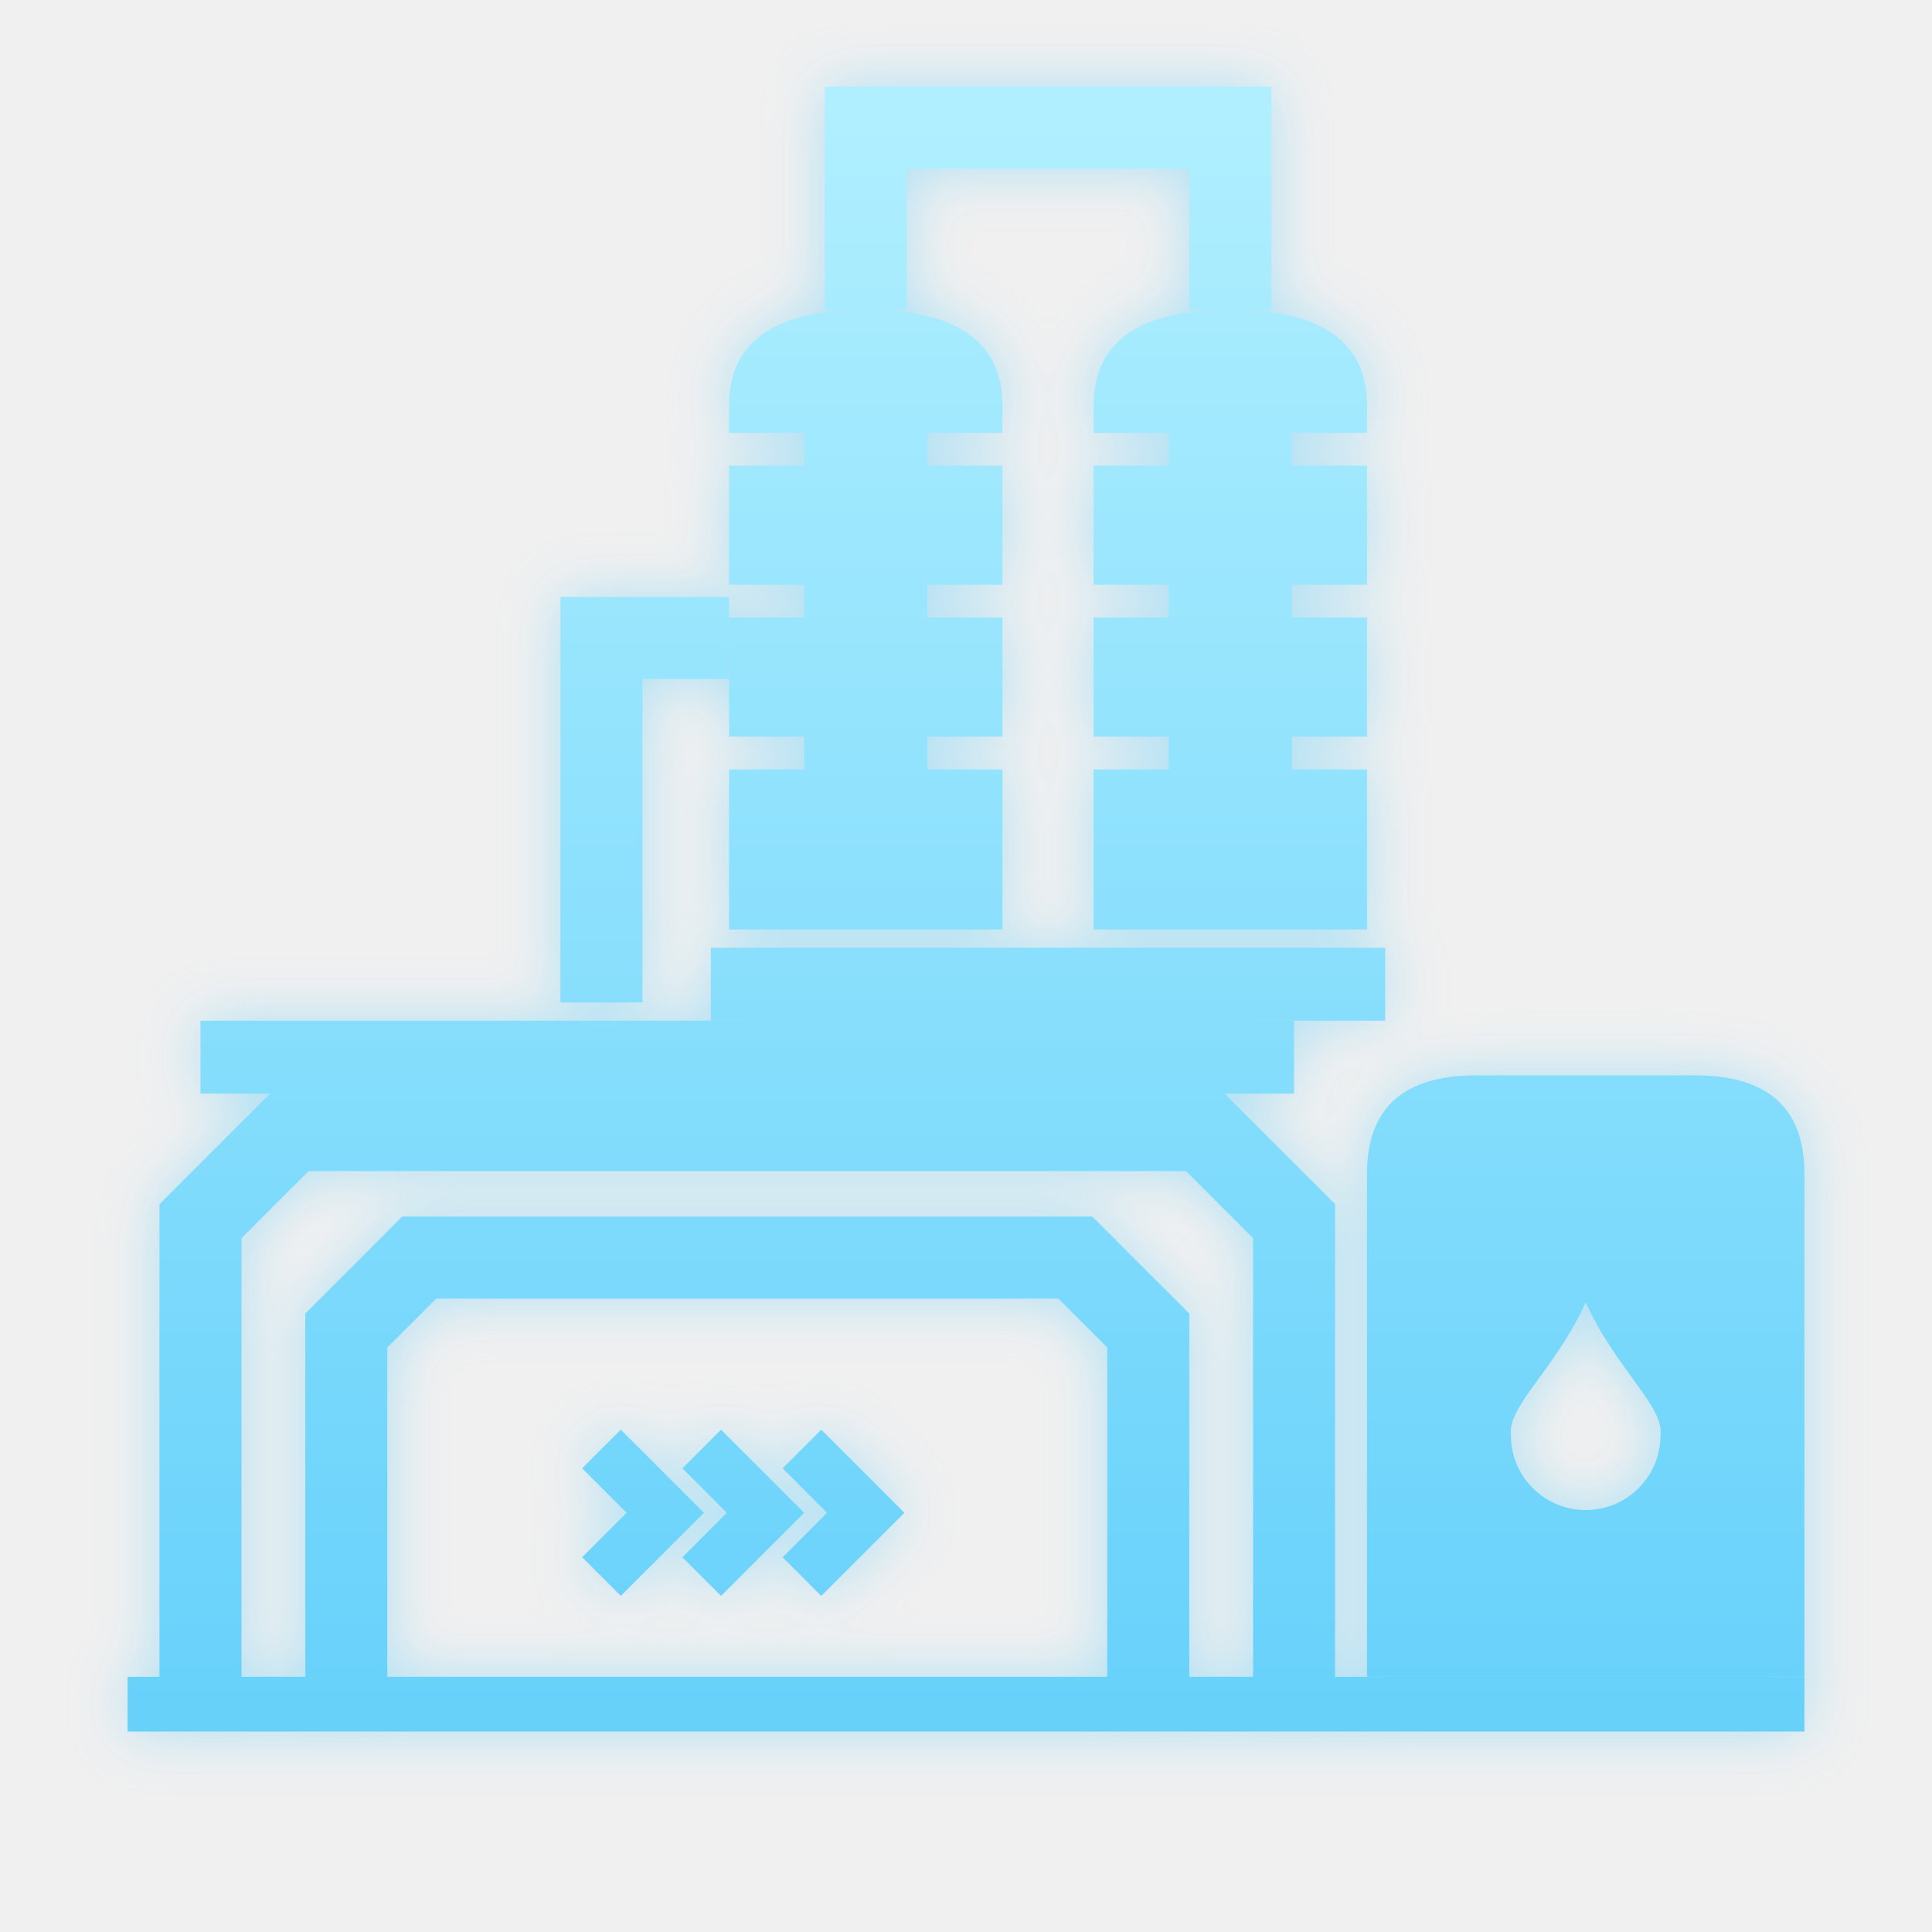
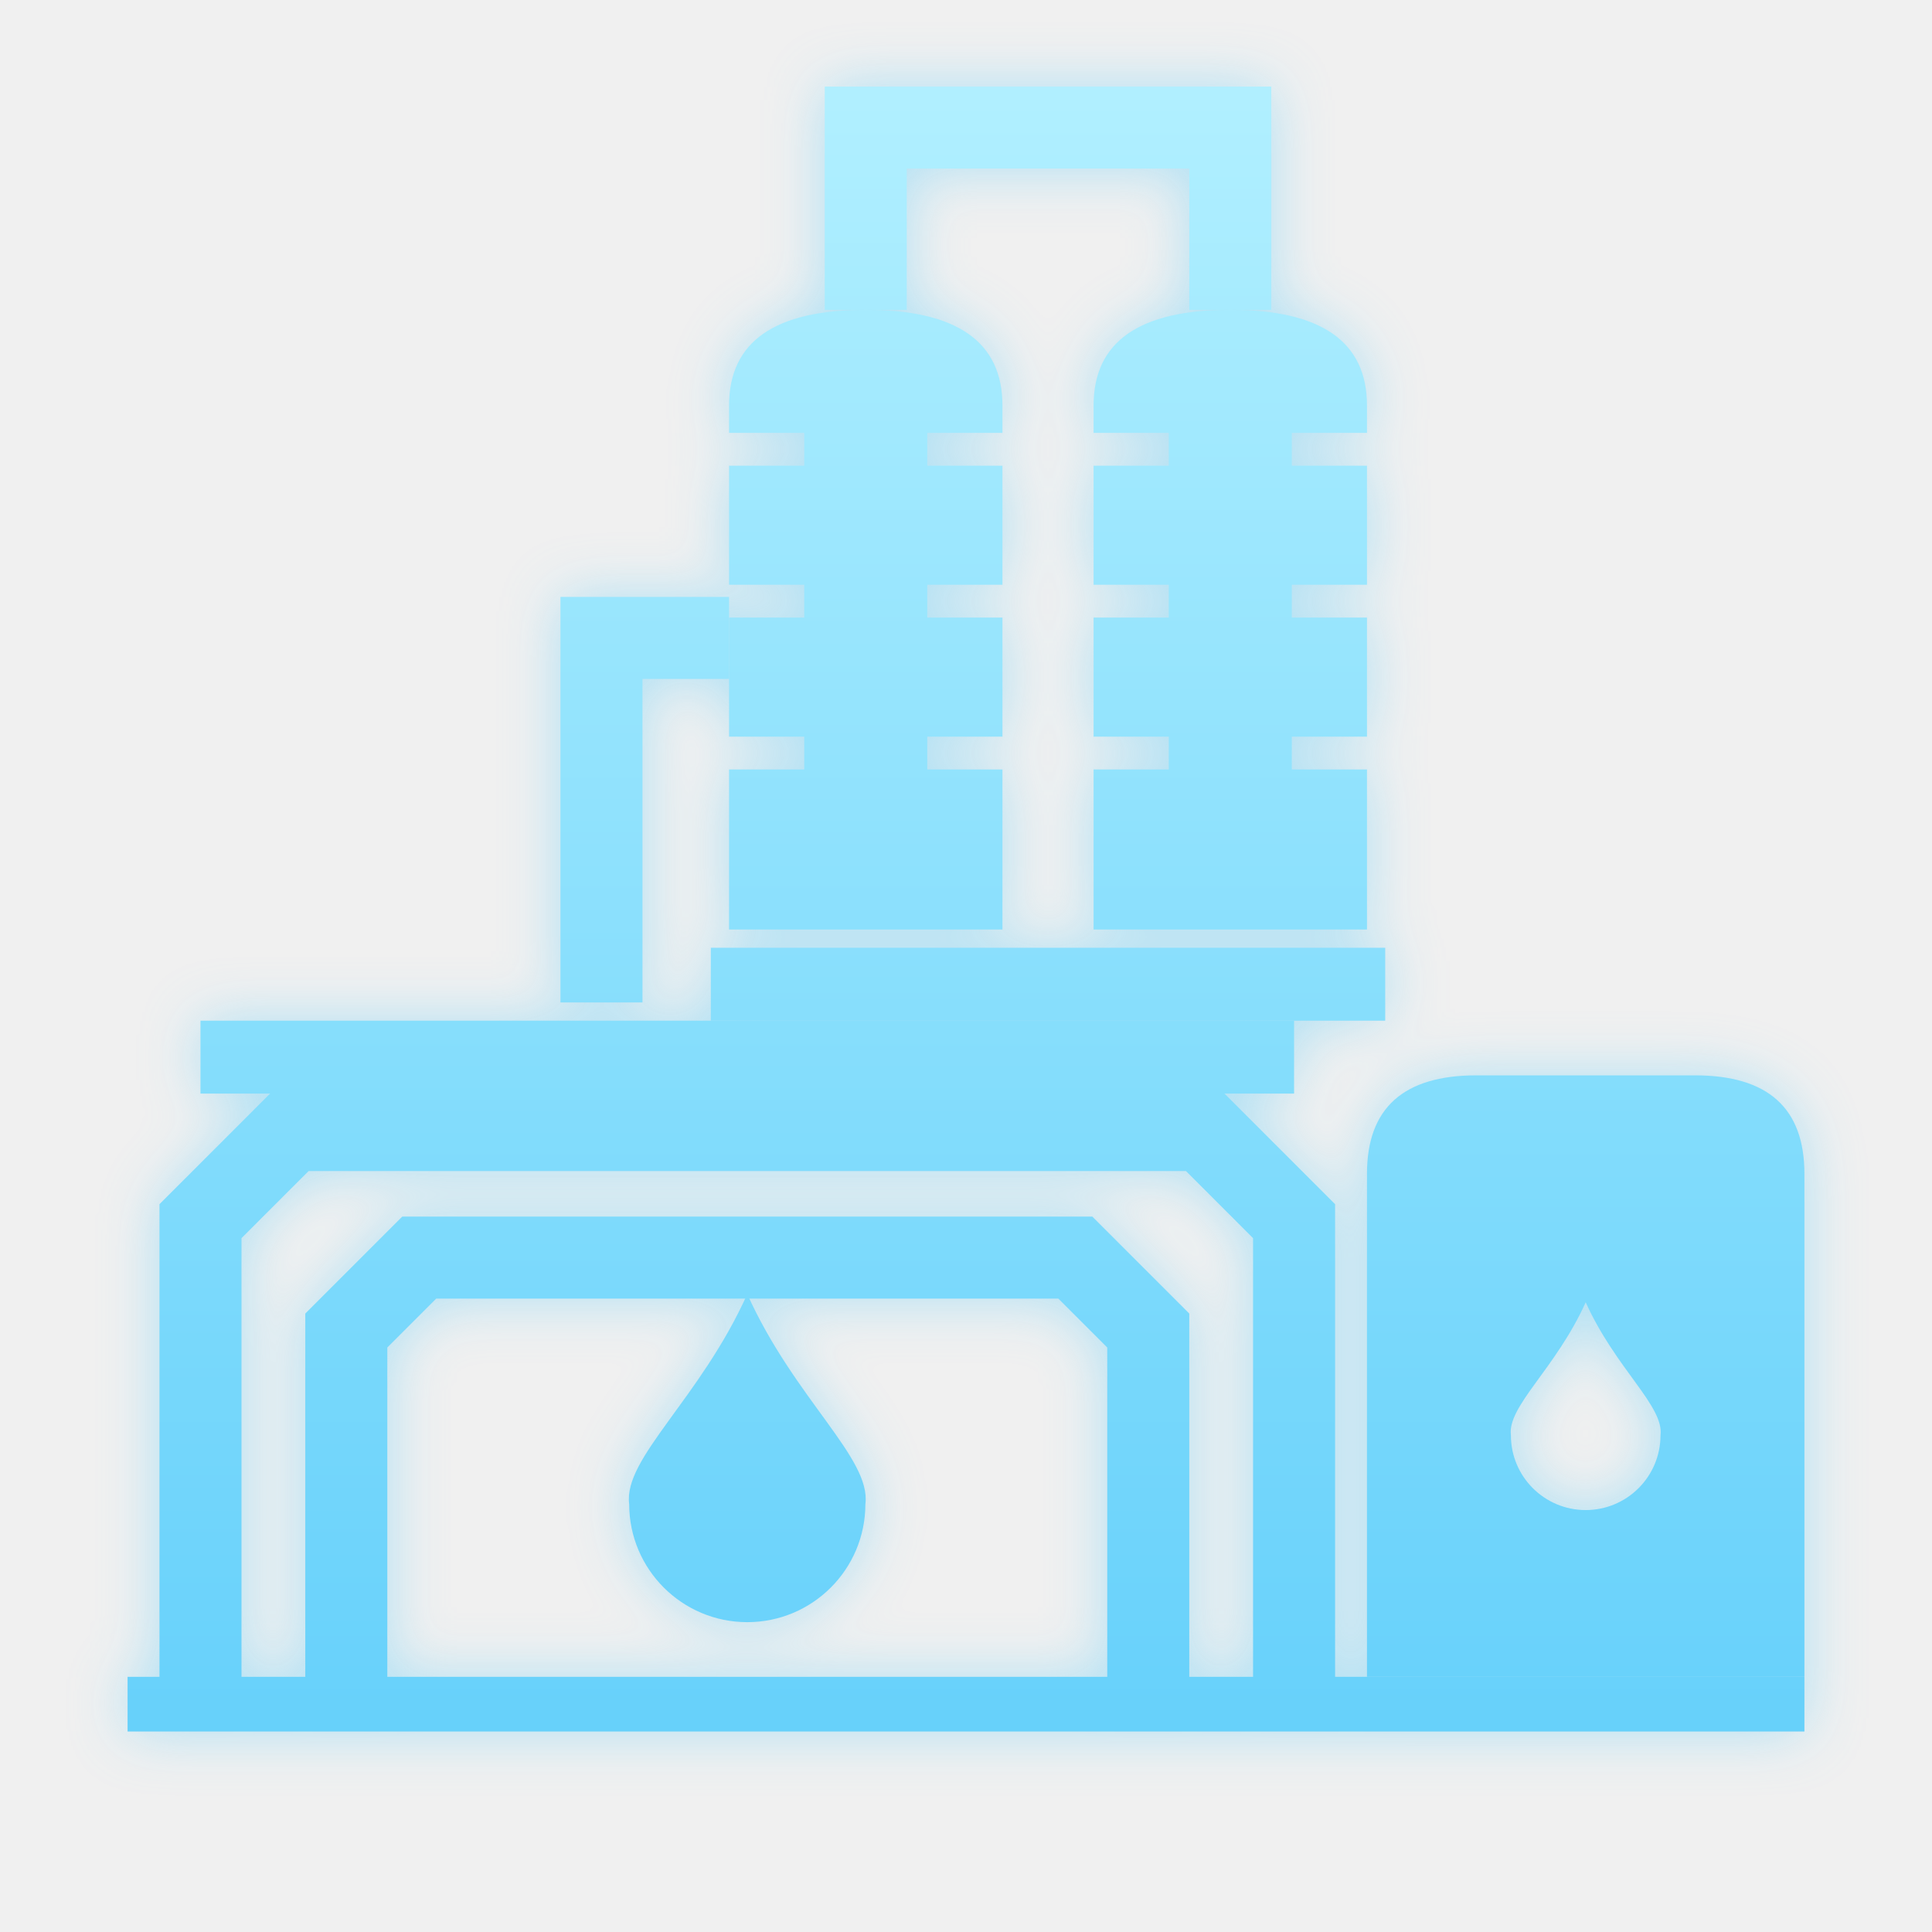
<svg xmlns="http://www.w3.org/2000/svg" viewBox="-3 -3 106 106" width="512" height="512">
  <defs>
    <linearGradient id="g" x1="0" y1="0" x2="0" y2="100" gradientUnits="userSpaceOnUse">
      <stop offset="0" stop-color="#B2F0FF" />
      <stop offset="1" stop-color="#60CEFA" />
    </linearGradient>
    <mask id="m" maskUnits="userSpaceOnUse" x="-3" y="-3" width="106" height="106">
      <rect x="8" y="53" width="60" height="4" rx="0.0" fill="white" />
      <polyline points="8,90 8,64 13,59 63,59 68,64 68,90" fill="none" stroke="white" stroke-width="4.5" stroke-linejoin="miter" stroke-linecap="butt" stroke-miterlimit="6" />
      <polyline points="16,90 16,70 20,66 56,66 60,70 60,90" fill="none" stroke="white" stroke-width="4.5" stroke-linejoin="miter" stroke-linecap="butt" stroke-miterlimit="6" />
-       <polyline points="30.0,76.5 33.5,80 30.0,83.5" fill="none" stroke="white" stroke-width="3.0" stroke-linejoin="miter" stroke-linecap="butt" stroke-miterlimit="6" />
-       <polyline points="35.5,76.5 39.0,80 35.5,83.5" fill="none" stroke="white" stroke-width="3.0" stroke-linejoin="miter" stroke-linecap="butt" stroke-miterlimit="6" />
-       <polyline points="41.0,76.5 44.5,80 41.0,83.5" fill="none" stroke="white" stroke-width="3.0" stroke-linejoin="miter" stroke-linecap="butt" stroke-miterlimit="6" />
+       <path d="M38,68.0 C40.592,73.76 44.804,77 44.48,79.52 A6.48,6.48 0 1 1 31.52,79.52 C31.196,77 35.408,73.76 38,68.0 Z" fill="white" />
      <rect x="4" y="89" width="92" height="3" rx="0.0" fill="white" />
      <path d="M37,48 L37,19.25 Q37,14 44.5,14 Q52,14 52,19.25 L52,48 Z" fill="white" />
      <rect x="36.5" y="20.75" width="4.625" height="1.8" rx="0.0" fill="black" />
      <rect x="47.875" y="20.75" width="4.625" height="1.8" rx="0.0" fill="black" />
      <rect x="36.5" y="29.083" width="4.625" height="1.8" rx="0.0" fill="black" />
      <rect x="47.875" y="29.083" width="4.625" height="1.8" rx="0.0" fill="black" />
      <rect x="36.5" y="37.417" width="4.625" height="1.8" rx="0.0" fill="black" />
      <rect x="47.875" y="37.417" width="4.625" height="1.8" rx="0.0" fill="black" />
      <path d="M57,48 L57,19.25 Q57,14 64.5,14 Q72,14 72,19.25 L72,48 Z" fill="white" />
      <rect x="56.5" y="20.75" width="4.625" height="1.8" rx="0.0" fill="black" />
      <rect x="67.875" y="20.75" width="4.625" height="1.8" rx="0.0" fill="black" />
      <rect x="56.5" y="29.083" width="4.625" height="1.8" rx="0.0" fill="black" />
      <rect x="67.875" y="29.083" width="4.625" height="1.8" rx="0.0" fill="black" />
      <rect x="56.5" y="37.417" width="4.625" height="1.8" rx="0.0" fill="black" />
      <rect x="67.875" y="37.417" width="4.625" height="1.8" rx="0.0" fill="black" />
      <polyline points="44.5,14 44.5,4 64.5,4 64.5,14" fill="none" stroke="white" stroke-width="4.5" stroke-linejoin="miter" stroke-linecap="butt" stroke-miterlimit="6" />
      <polyline points="37,32 30,32 30,52" fill="none" stroke="white" stroke-width="4.5" stroke-linejoin="miter" stroke-linecap="butt" stroke-miterlimit="6" />
      <rect x="36" y="49" width="37" height="4" rx="0.0" fill="white" />
      <path d="M72,89 L72,61.4 Q72,56 78.0,56 L90.0,56 Q96,56 96,61.4 L96,89 Z" fill="white" />
      <path d="M84.0,68.45 C85.642,72.098 88.309,74.15 88.104,75.746 A4.104,4.104 0 1 1 79.896,75.746 C79.691,74.15 82.358,72.098 84.0,68.45 Z" fill="black" />
    </mask>
    <filter id="glow" x="-10%" y="-10%" width="120%" height="120%">
      <feGaussianBlur stdDeviation="1.6" />
    </filter>
  </defs>
  <g filter="url(#glow)" opacity="0.45">
    <rect x="-3" y="-3" width="106" height="106" fill="#60CEFA" mask="url(#m)" />
  </g>
  <rect x="-3" y="-3" width="106" height="106" fill="url(#g)" mask="url(#m)" />
</svg>
